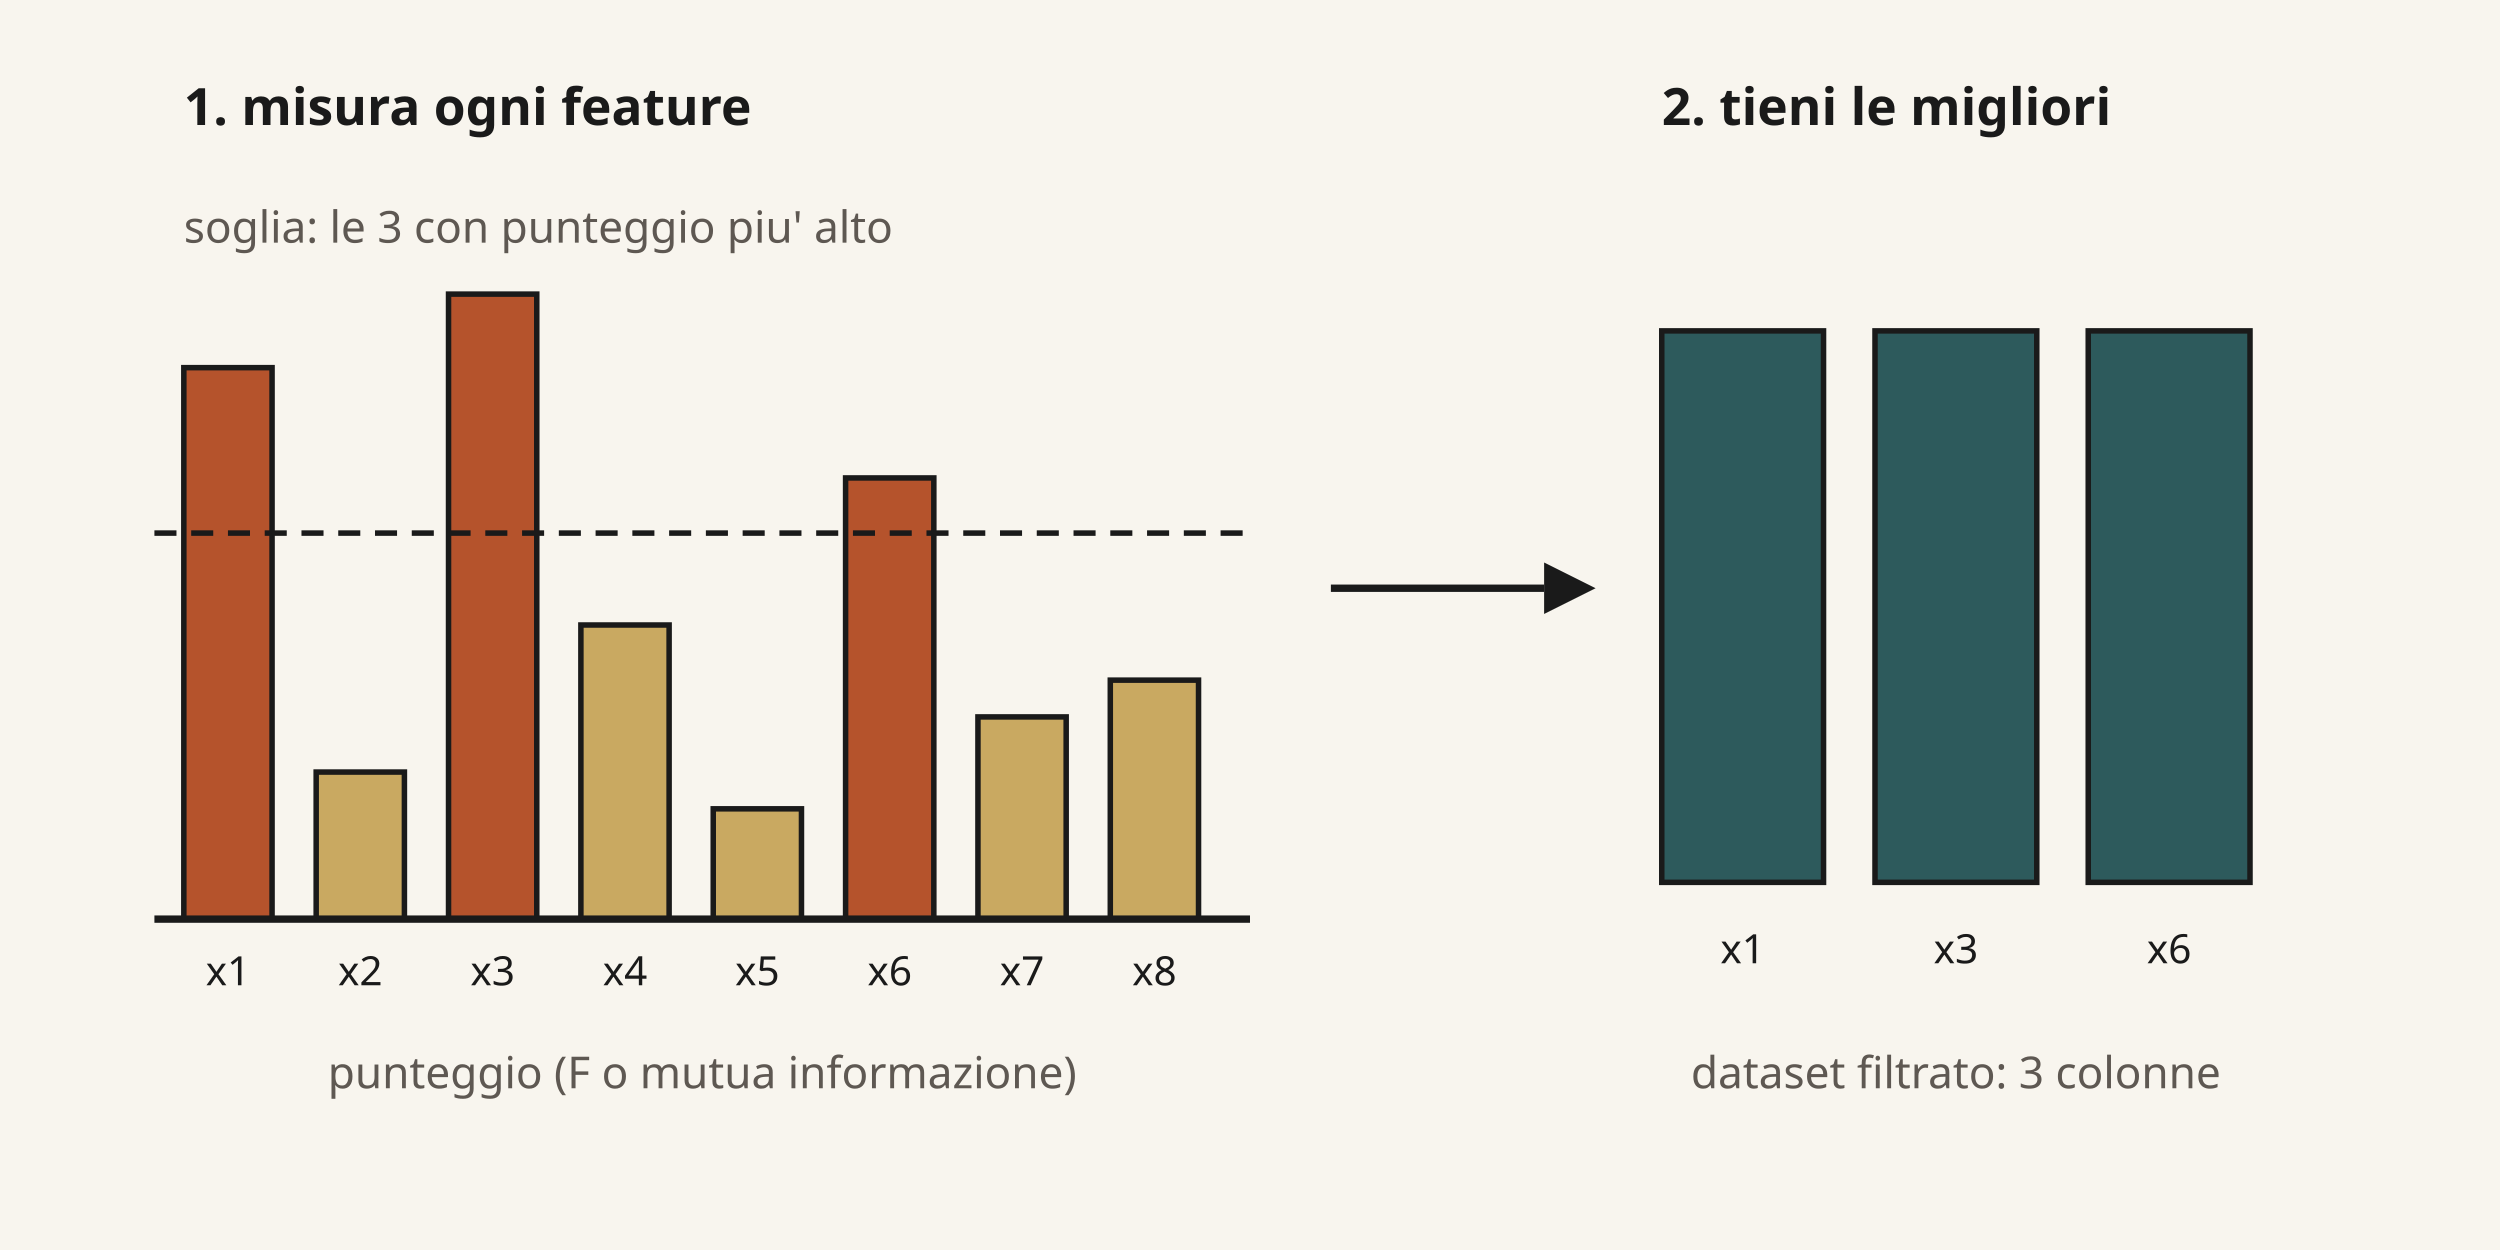
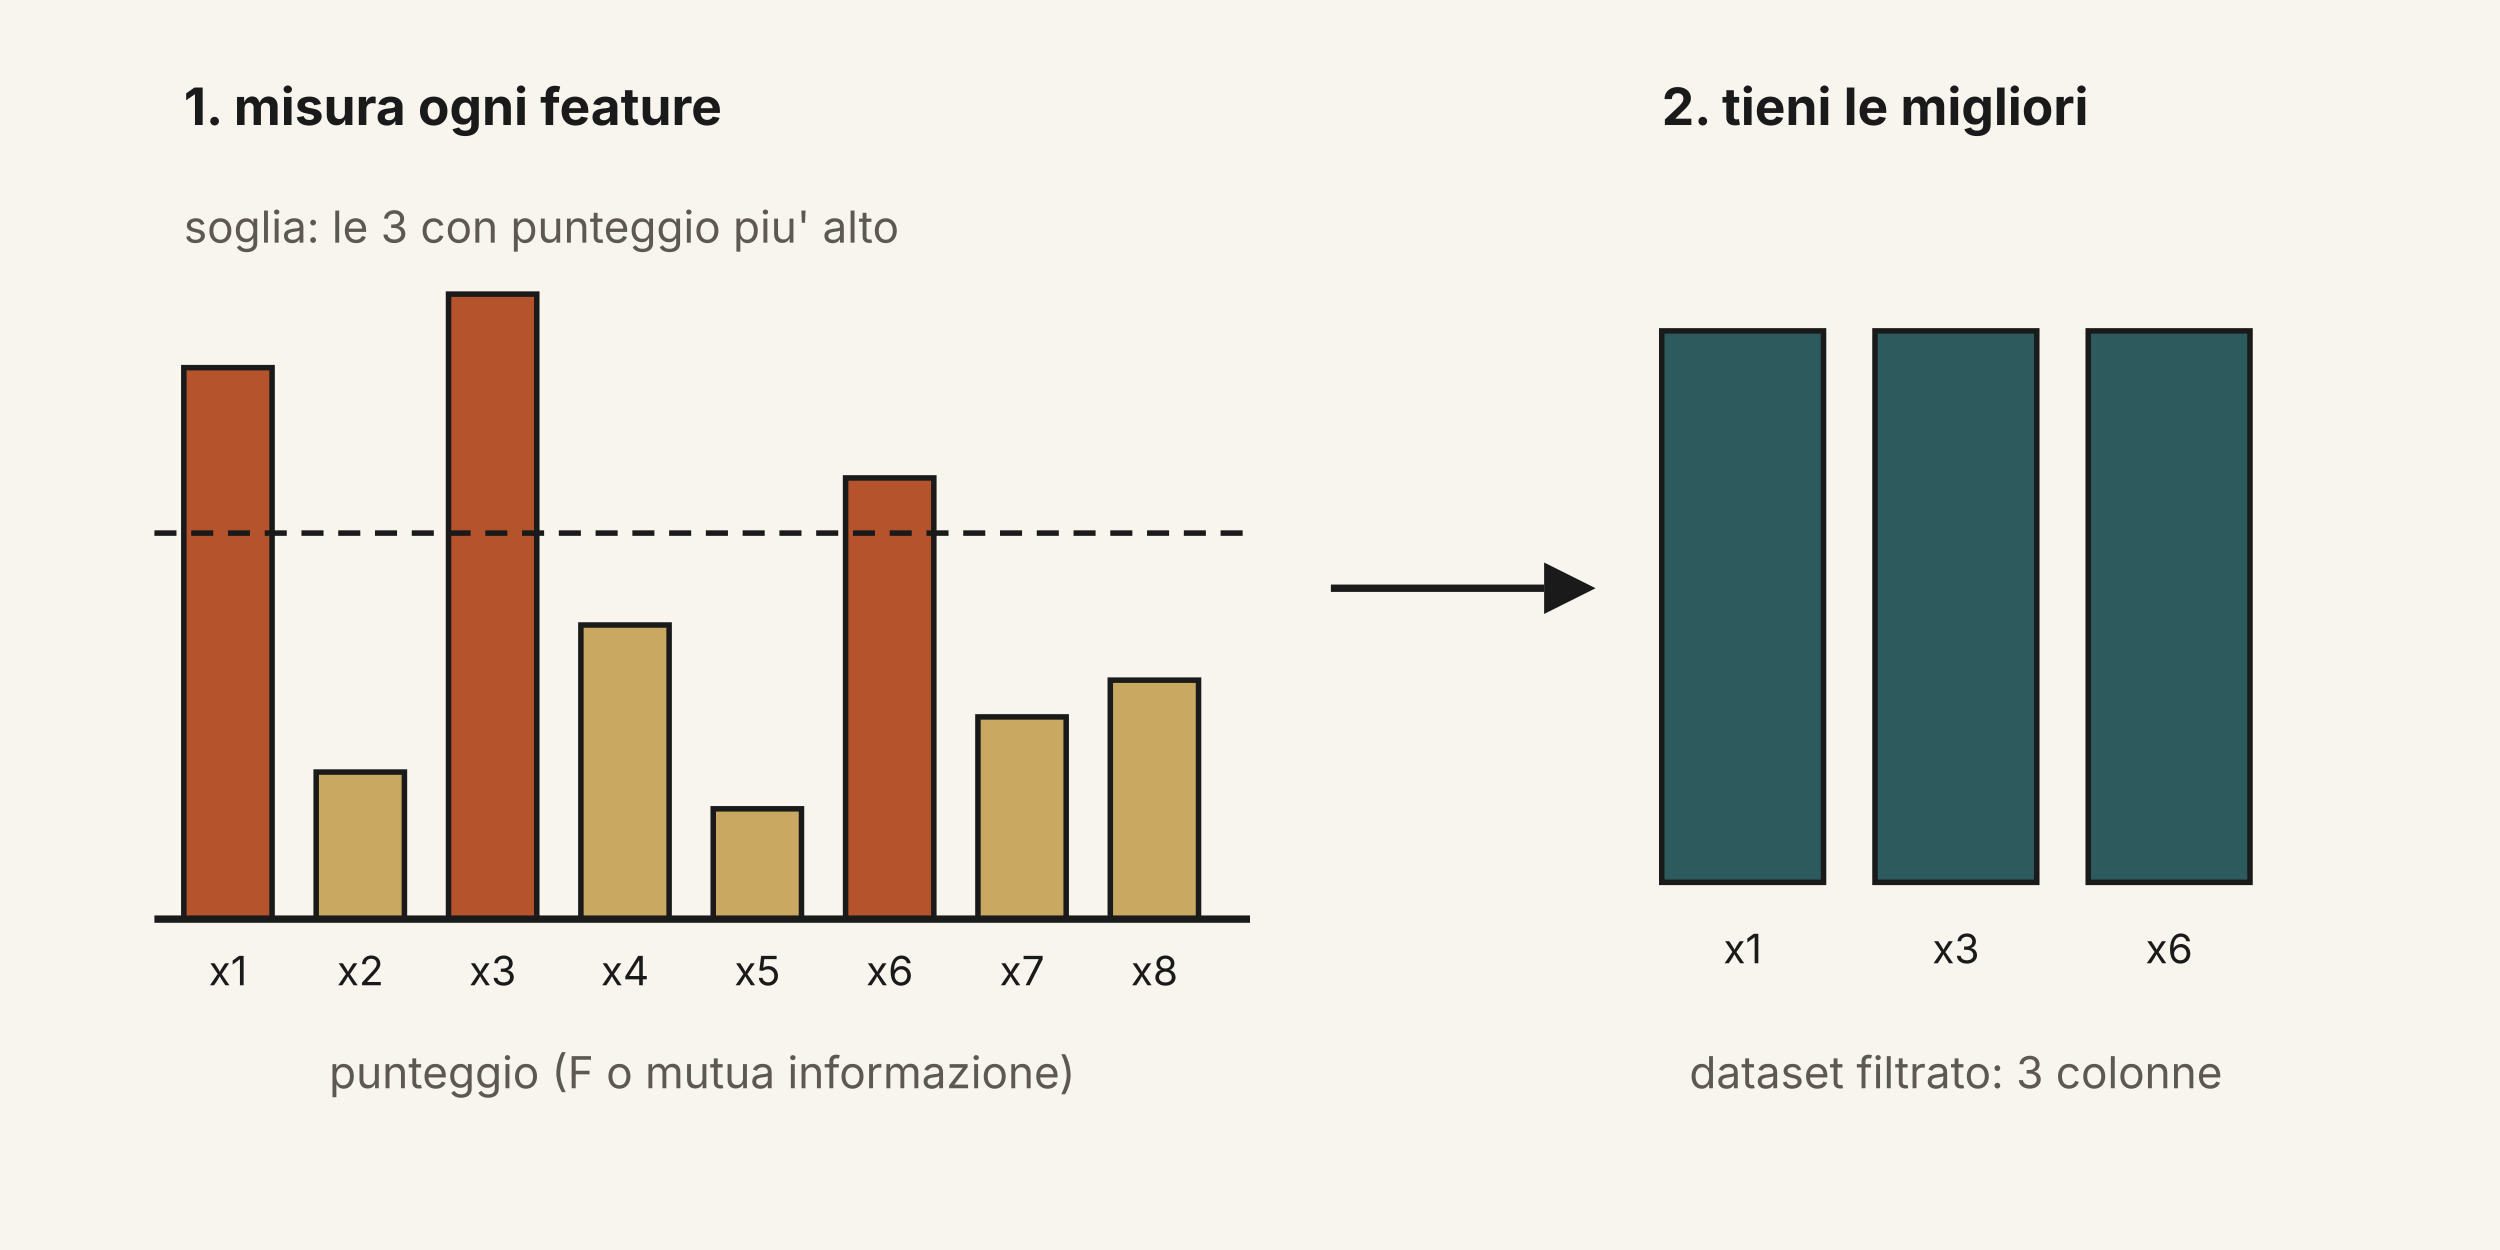
<svg xmlns="http://www.w3.org/2000/svg" viewBox="0 0 680 340" width="100%" role="img" aria-label="Schema della feature selection: a sinistra un grafico a barre con il punteggio di otto feature e una soglia tratteggiata che ne promuove tre; una freccia porta a destra, dove il dataset filtrato conserva solo le tre colonne migliori">
  <rect x="0" y="0" width="680" height="340" fill="#F8F5EE" />
-   <text x="50" y="34" font-family="sans-serif" font-size="14" fill="#1A1A1A" font-weight="bold">1. misura ogni feature</text>
-   <text x="452" y="34" font-family="sans-serif" font-size="14" fill="#1A1A1A" font-weight="bold">2. tieni le migliori</text>
+   <text x="50" y="34" font-family="Inter, system-ui, sans-serif" font-size="14" fill="#1A1A1A" font-weight="bold">1. misura ogni feature</text>
+   <text x="452" y="34" font-family="Inter, system-ui, sans-serif" font-size="14" fill="#1A1A1A" font-weight="bold">2. tieni le migliori</text>
  <rect x="50" y="100" width="24" height="150" fill="#B5532C" stroke="#1A1A1A" stroke-width="1.5" />
  <rect x="86" y="210" width="24" height="40" fill="#C9A961" stroke="#1A1A1A" stroke-width="1.5" />
  <rect x="122" y="80" width="24" height="170" fill="#B5532C" stroke="#1A1A1A" stroke-width="1.5" />
  <rect x="158" y="170" width="24" height="80" fill="#C9A961" stroke="#1A1A1A" stroke-width="1.5" />
  <rect x="194" y="220" width="24" height="30" fill="#C9A961" stroke="#1A1A1A" stroke-width="1.5" />
  <rect x="230" y="130" width="24" height="120" fill="#B5532C" stroke="#1A1A1A" stroke-width="1.5" />
  <rect x="266" y="195" width="24" height="55" fill="#C9A961" stroke="#1A1A1A" stroke-width="1.5" />
  <rect x="302" y="185" width="24" height="65" fill="#C9A961" stroke="#1A1A1A" stroke-width="1.5" />
  <line x1="42" y1="145" x2="340" y2="145" stroke="#1A1A1A" stroke-width="1.5" stroke-dasharray="6 4" />
-   <text x="50" y="66" font-family="sans-serif" font-size="12" fill="#5E5852">soglia: le 3 con punteggio piu' alto</text>
+   <text x="50" y="66" font-family="Inter, system-ui, sans-serif" font-size="12" fill="#5E5852">soglia: le 3 con punteggio piu' alto</text>
  <line x1="42" y1="250" x2="340" y2="250" stroke="#1A1A1A" stroke-width="2" />
-   <text x="62" y="268" font-family="sans-serif" font-size="11" fill="#1A1A1A" text-anchor="middle">x1</text>
-   <text x="98" y="268" font-family="sans-serif" font-size="11" fill="#1A1A1A" text-anchor="middle">x2</text>
-   <text x="134" y="268" font-family="sans-serif" font-size="11" fill="#1A1A1A" text-anchor="middle">x3</text>
-   <text x="170" y="268" font-family="sans-serif" font-size="11" fill="#1A1A1A" text-anchor="middle">x4</text>
-   <text x="206" y="268" font-family="sans-serif" font-size="11" fill="#1A1A1A" text-anchor="middle">x5</text>
-   <text x="242" y="268" font-family="sans-serif" font-size="11" fill="#1A1A1A" text-anchor="middle">x6</text>
-   <text x="278" y="268" font-family="sans-serif" font-size="11" fill="#1A1A1A" text-anchor="middle">x7</text>
-   <text x="314" y="268" font-family="sans-serif" font-size="11" fill="#1A1A1A" text-anchor="middle">x8</text>
+   <text x="62" y="268" font-family="Inter, system-ui, sans-serif" font-size="11" fill="#1A1A1A" text-anchor="middle">x1</text>
+   <text x="98" y="268" font-family="Inter, system-ui, sans-serif" font-size="11" fill="#1A1A1A" text-anchor="middle">x2</text>
+   <text x="134" y="268" font-family="Inter, system-ui, sans-serif" font-size="11" fill="#1A1A1A" text-anchor="middle">x3</text>
+   <text x="170" y="268" font-family="Inter, system-ui, sans-serif" font-size="11" fill="#1A1A1A" text-anchor="middle">x4</text>
+   <text x="206" y="268" font-family="Inter, system-ui, sans-serif" font-size="11" fill="#1A1A1A" text-anchor="middle">x5</text>
+   <text x="242" y="268" font-family="Inter, system-ui, sans-serif" font-size="11" fill="#1A1A1A" text-anchor="middle">x6</text>
+   <text x="278" y="268" font-family="Inter, system-ui, sans-serif" font-size="11" fill="#1A1A1A" text-anchor="middle">x7</text>
+   <text x="314" y="268" font-family="Inter, system-ui, sans-serif" font-size="11" fill="#1A1A1A" text-anchor="middle">x8</text>
  <line x1="362" y1="160" x2="420" y2="160" stroke="#1A1A1A" stroke-width="2" />
  <polygon points="420,153 434,160 420,167" fill="#1A1A1A" />
  <rect x="452" y="90" width="44" height="150" fill="#2D5A5C" stroke="#1A1A1A" stroke-width="1.5" />
  <rect x="510" y="90" width="44" height="150" fill="#2D5A5C" stroke="#1A1A1A" stroke-width="1.5" />
  <rect x="568" y="90" width="44" height="150" fill="#2D5A5C" stroke="#1A1A1A" stroke-width="1.5" />
-   <text x="474" y="262" font-family="sans-serif" font-size="11" fill="#1A1A1A" text-anchor="middle">x1</text>
-   <text x="532" y="262" font-family="sans-serif" font-size="11" fill="#1A1A1A" text-anchor="middle">x3</text>
-   <text x="590" y="262" font-family="sans-serif" font-size="11" fill="#1A1A1A" text-anchor="middle">x6</text>
-   <text x="532" y="296" font-family="sans-serif" font-size="12" fill="#5E5852" text-anchor="middle">dataset filtrato: 3 colonne</text>
-   <text x="191" y="296" font-family="sans-serif" font-size="12" fill="#5E5852" text-anchor="middle">punteggio (F o mutua informazione)</text>
+   <text x="474" y="262" font-family="Inter, system-ui, sans-serif" font-size="11" fill="#1A1A1A" text-anchor="middle">x1</text>
+   <text x="532" y="262" font-family="Inter, system-ui, sans-serif" font-size="11" fill="#1A1A1A" text-anchor="middle">x3</text>
+   <text x="590" y="262" font-family="Inter, system-ui, sans-serif" font-size="11" fill="#1A1A1A" text-anchor="middle">x6</text>
+   <text x="532" y="296" font-family="Inter, system-ui, sans-serif" font-size="12" fill="#5E5852" text-anchor="middle">dataset filtrato: 3 colonne</text>
+   <text x="191" y="296" font-family="Inter, system-ui, sans-serif" font-size="12" fill="#5E5852" text-anchor="middle">punteggio (F o mutua informazione)</text>
</svg>
